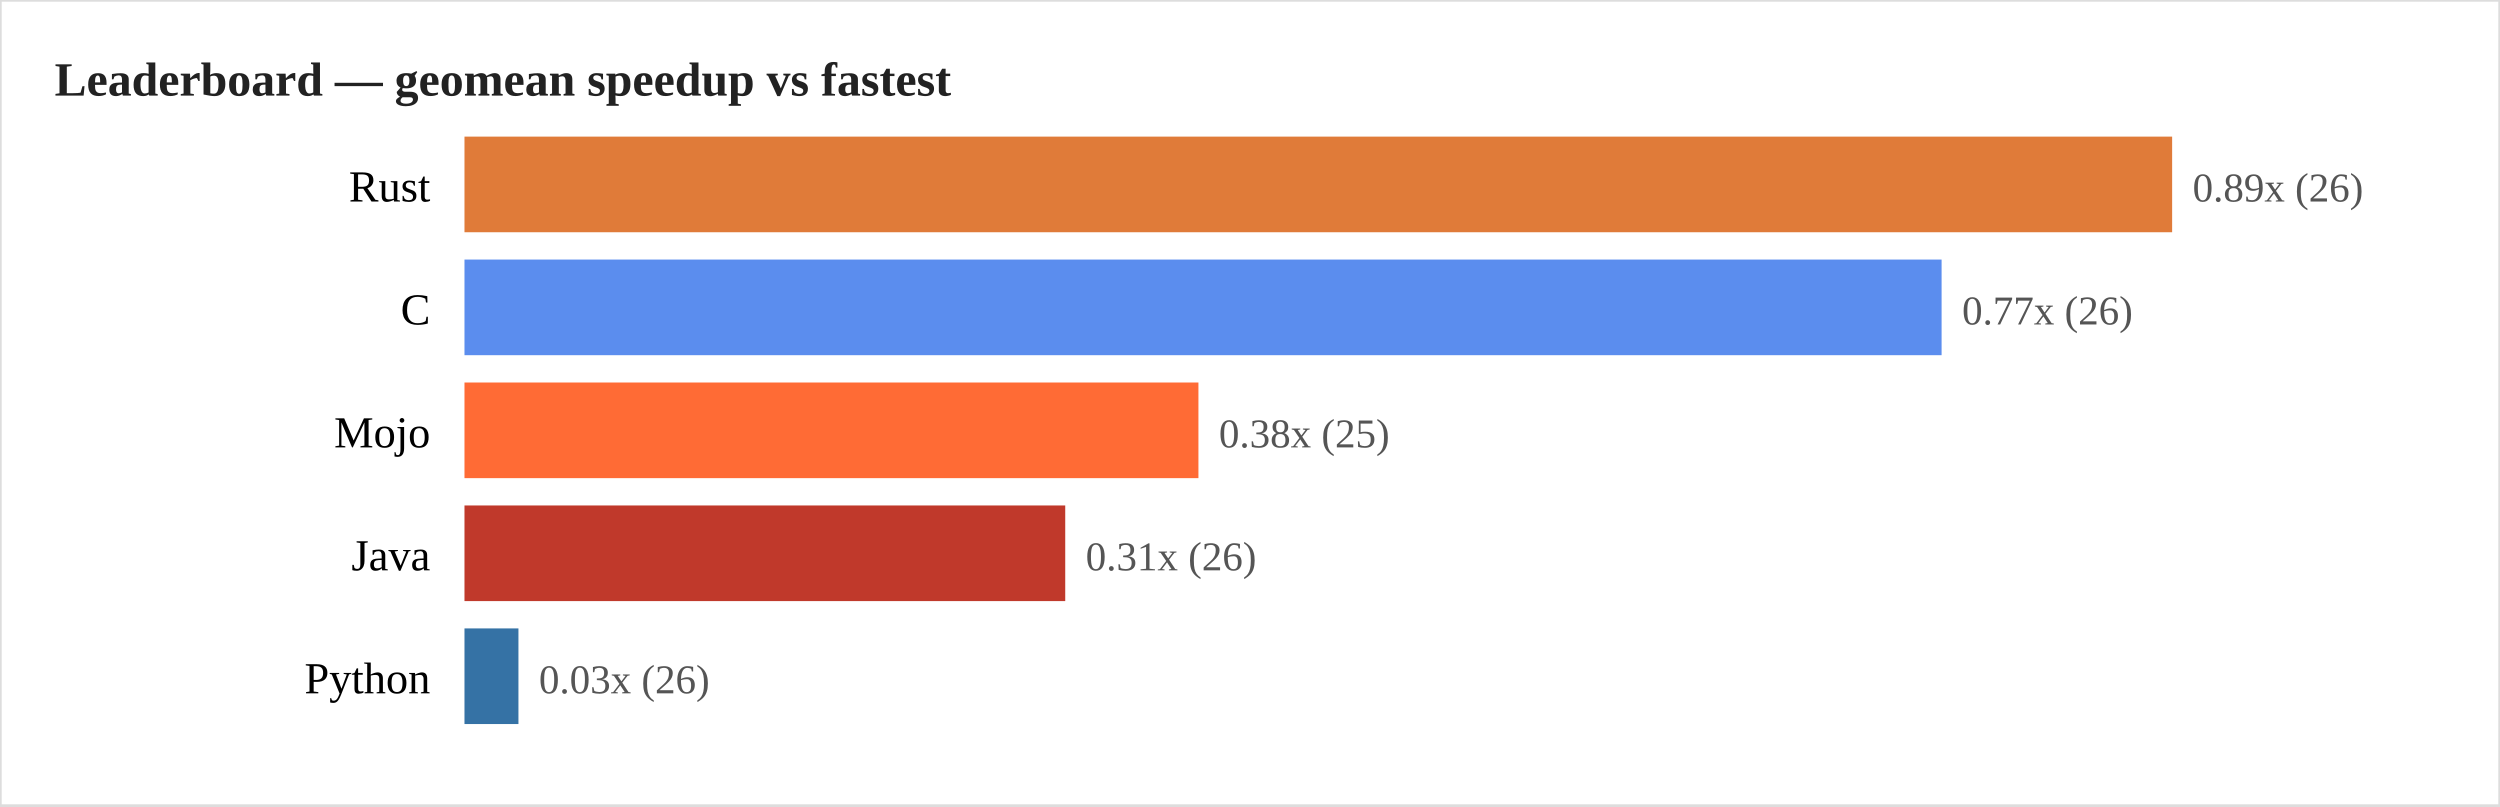
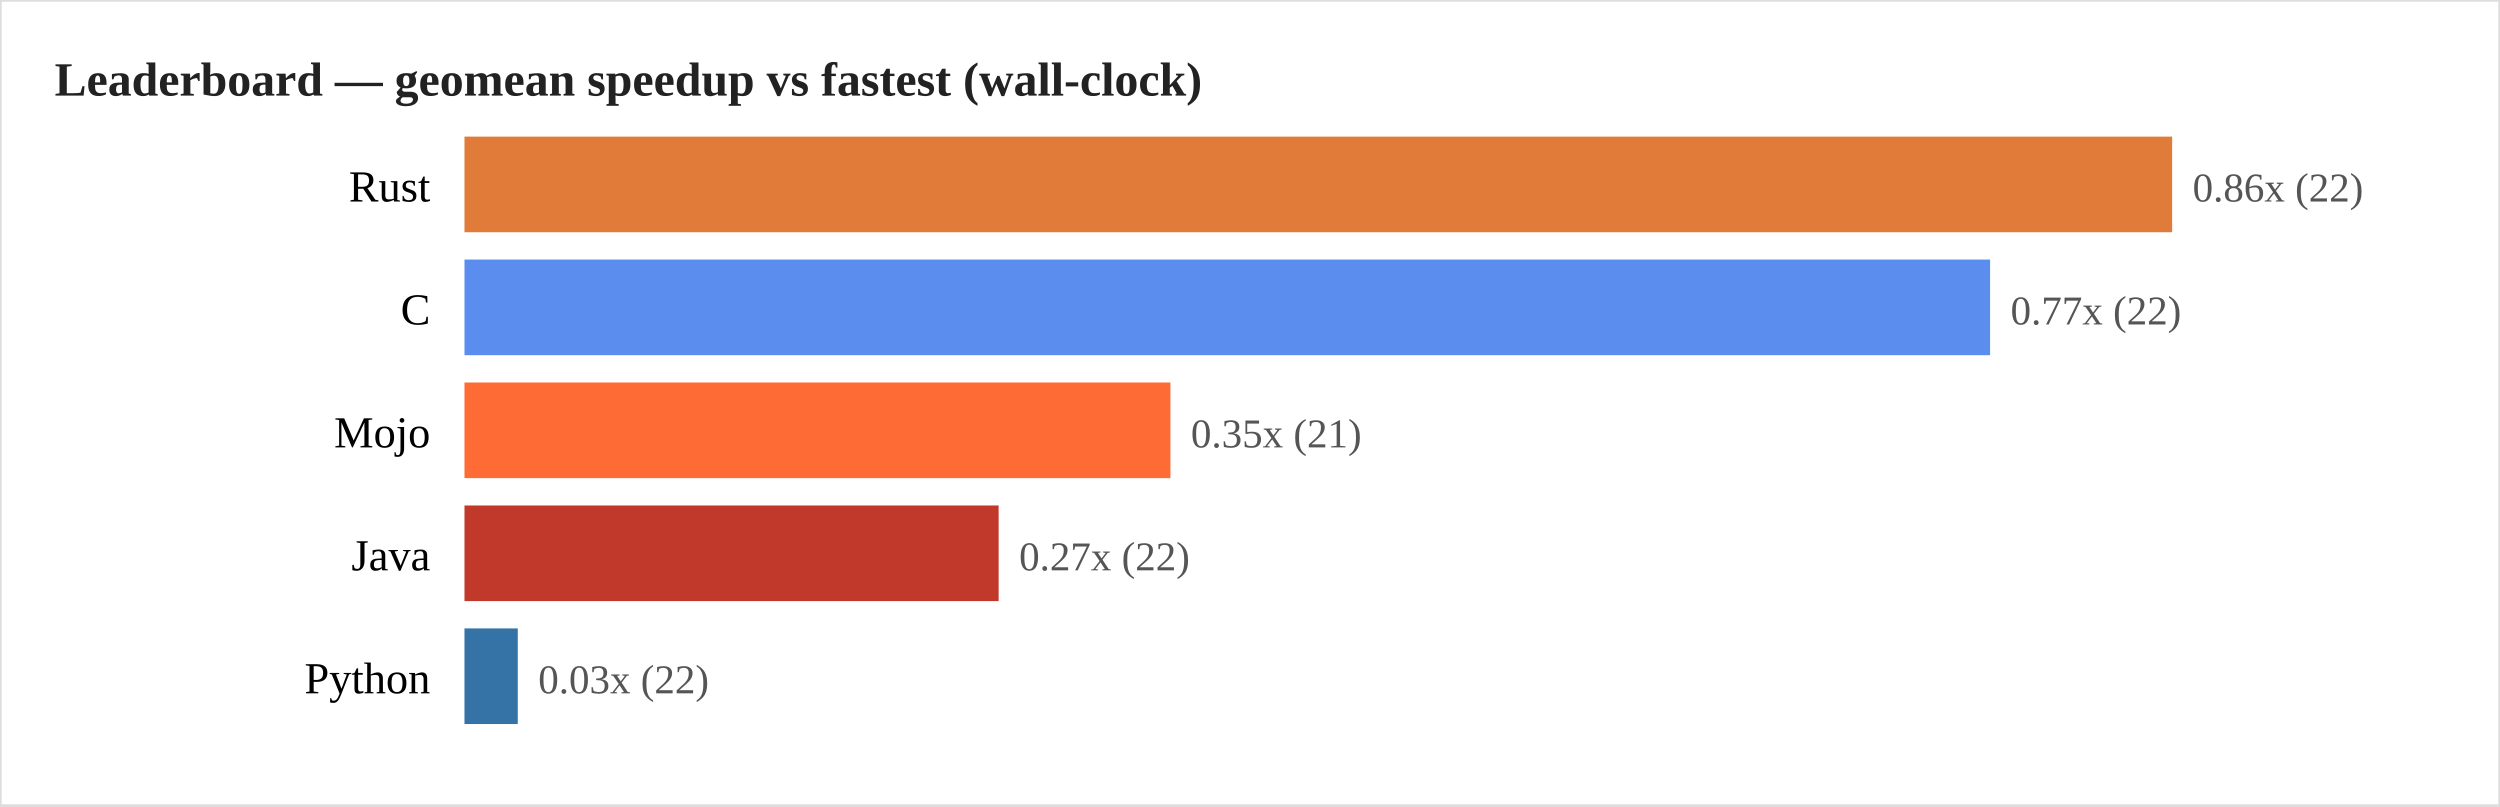
<svg xmlns="http://www.w3.org/2000/svg" width="732" height="236">
  <rect width="100%" height="100%" fill="white" stroke="#ddd" />
-   <text x="16" y="28" font-size="14" font-weight="bold" fill="#222">Leaderboard — geomean speedup vs fastest</text>
+   <text x="16" y="28" font-size="14" font-weight="bold" fill="#222">Leaderboard — geomean speedup vs fastest (wall-clock)</text>
  <rect x="136" y="40" width="500.0" height="28" fill="#e07b39" />
  <text x="126" y="59.0" text-anchor="end" font-size="13">Rust</text>
-   <text x="642.0" y="59.0" font-size="12" fill="#555">0.89x (26)</text>
-   <rect x="136" y="76" width="432.5" height="28" fill="#5b8dee" />
+   <text x="642.0" y="59.0" font-size="12" fill="#555">0.86x (22)</text>
+   <rect x="136" y="76" width="446.7" height="28" fill="#5b8dee" />
  <text x="126" y="95.0" text-anchor="end" font-size="13">C</text>
-   <text x="574.5" y="95.0" font-size="12" fill="#555">0.77x (26)</text>
-   <rect x="136" y="112" width="214.9" height="28" fill="#ff6b35" />
+   <text x="588.7" y="95.0" font-size="12" fill="#555">0.77x (22)</text>
+   <rect x="136" y="112" width="206.7" height="28" fill="#ff6b35" />
  <text x="126" y="131.0" text-anchor="end" font-size="13">Mojo</text>
-   <text x="356.9" y="131.0" font-size="12" fill="#555">0.38x (25)</text>
-   <rect x="136" y="148" width="175.9" height="28" fill="#c0392b" />
+   <text x="348.7" y="131.0" font-size="12" fill="#555">0.35x (21)</text>
+   <rect x="136" y="148" width="156.4" height="28" fill="#c0392b" />
  <text x="126" y="167.0" text-anchor="end" font-size="13">Java</text>
-   <text x="317.9" y="167.0" font-size="12" fill="#555">0.31x (26)</text>
-   <rect x="136" y="184" width="15.8" height="28" fill="#3572A5" />
+   <text x="298.4" y="167.0" font-size="12" fill="#555">0.27x (22)</text>
+   <rect x="136" y="184" width="15.6" height="28" fill="#3572A5" />
  <text x="126" y="203.0" text-anchor="end" font-size="13">Python</text>
-   <text x="157.8" y="203.0" font-size="12" fill="#555">0.03x (26)</text>
+   <text x="157.6" y="203.0" font-size="12" fill="#555">0.03x (22)</text>
</svg>
